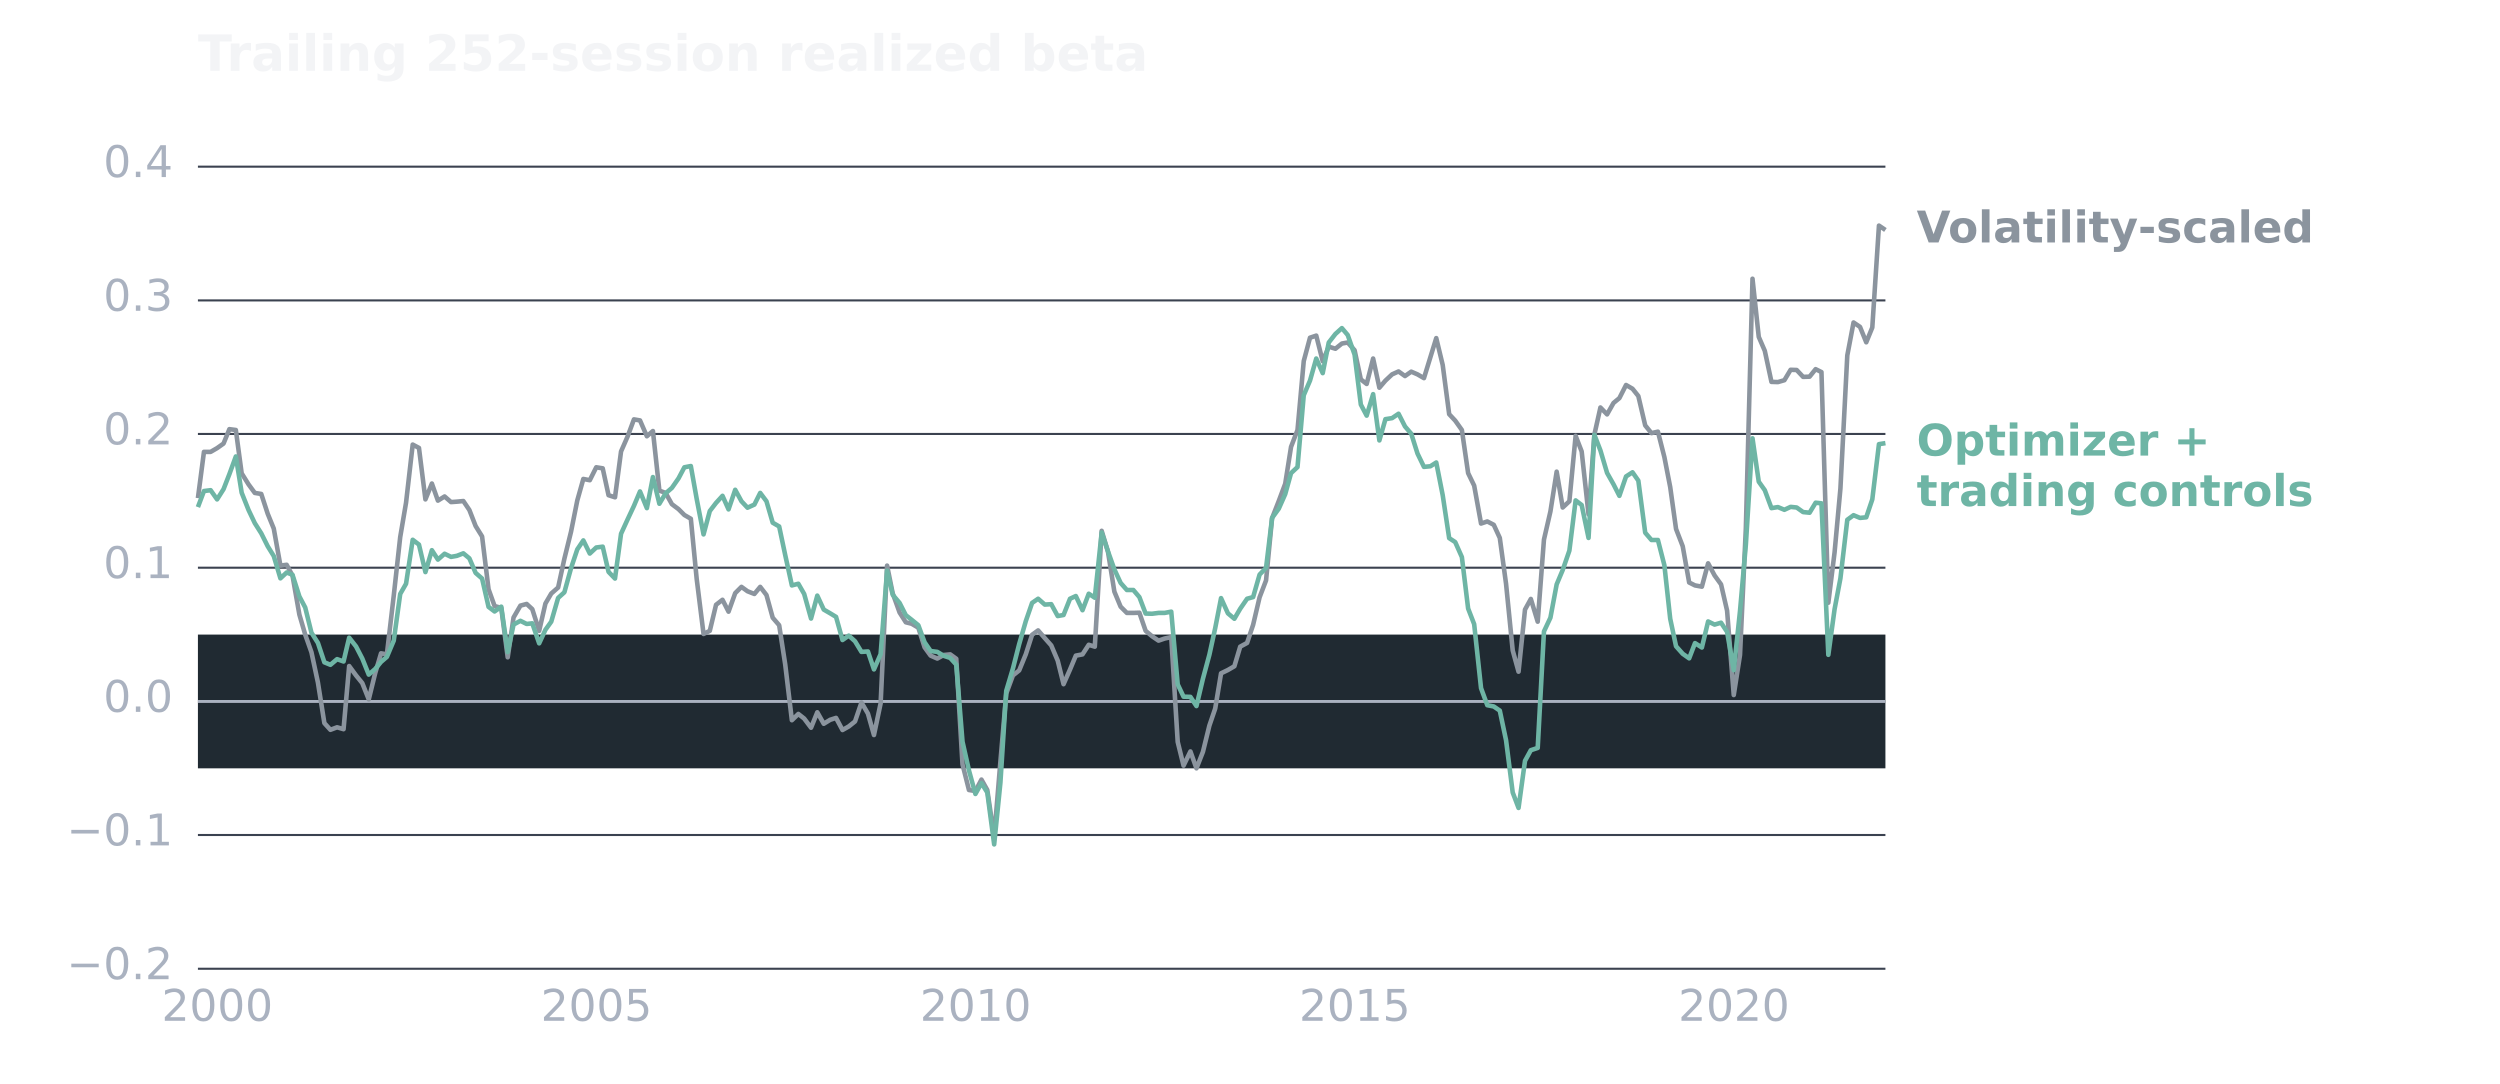
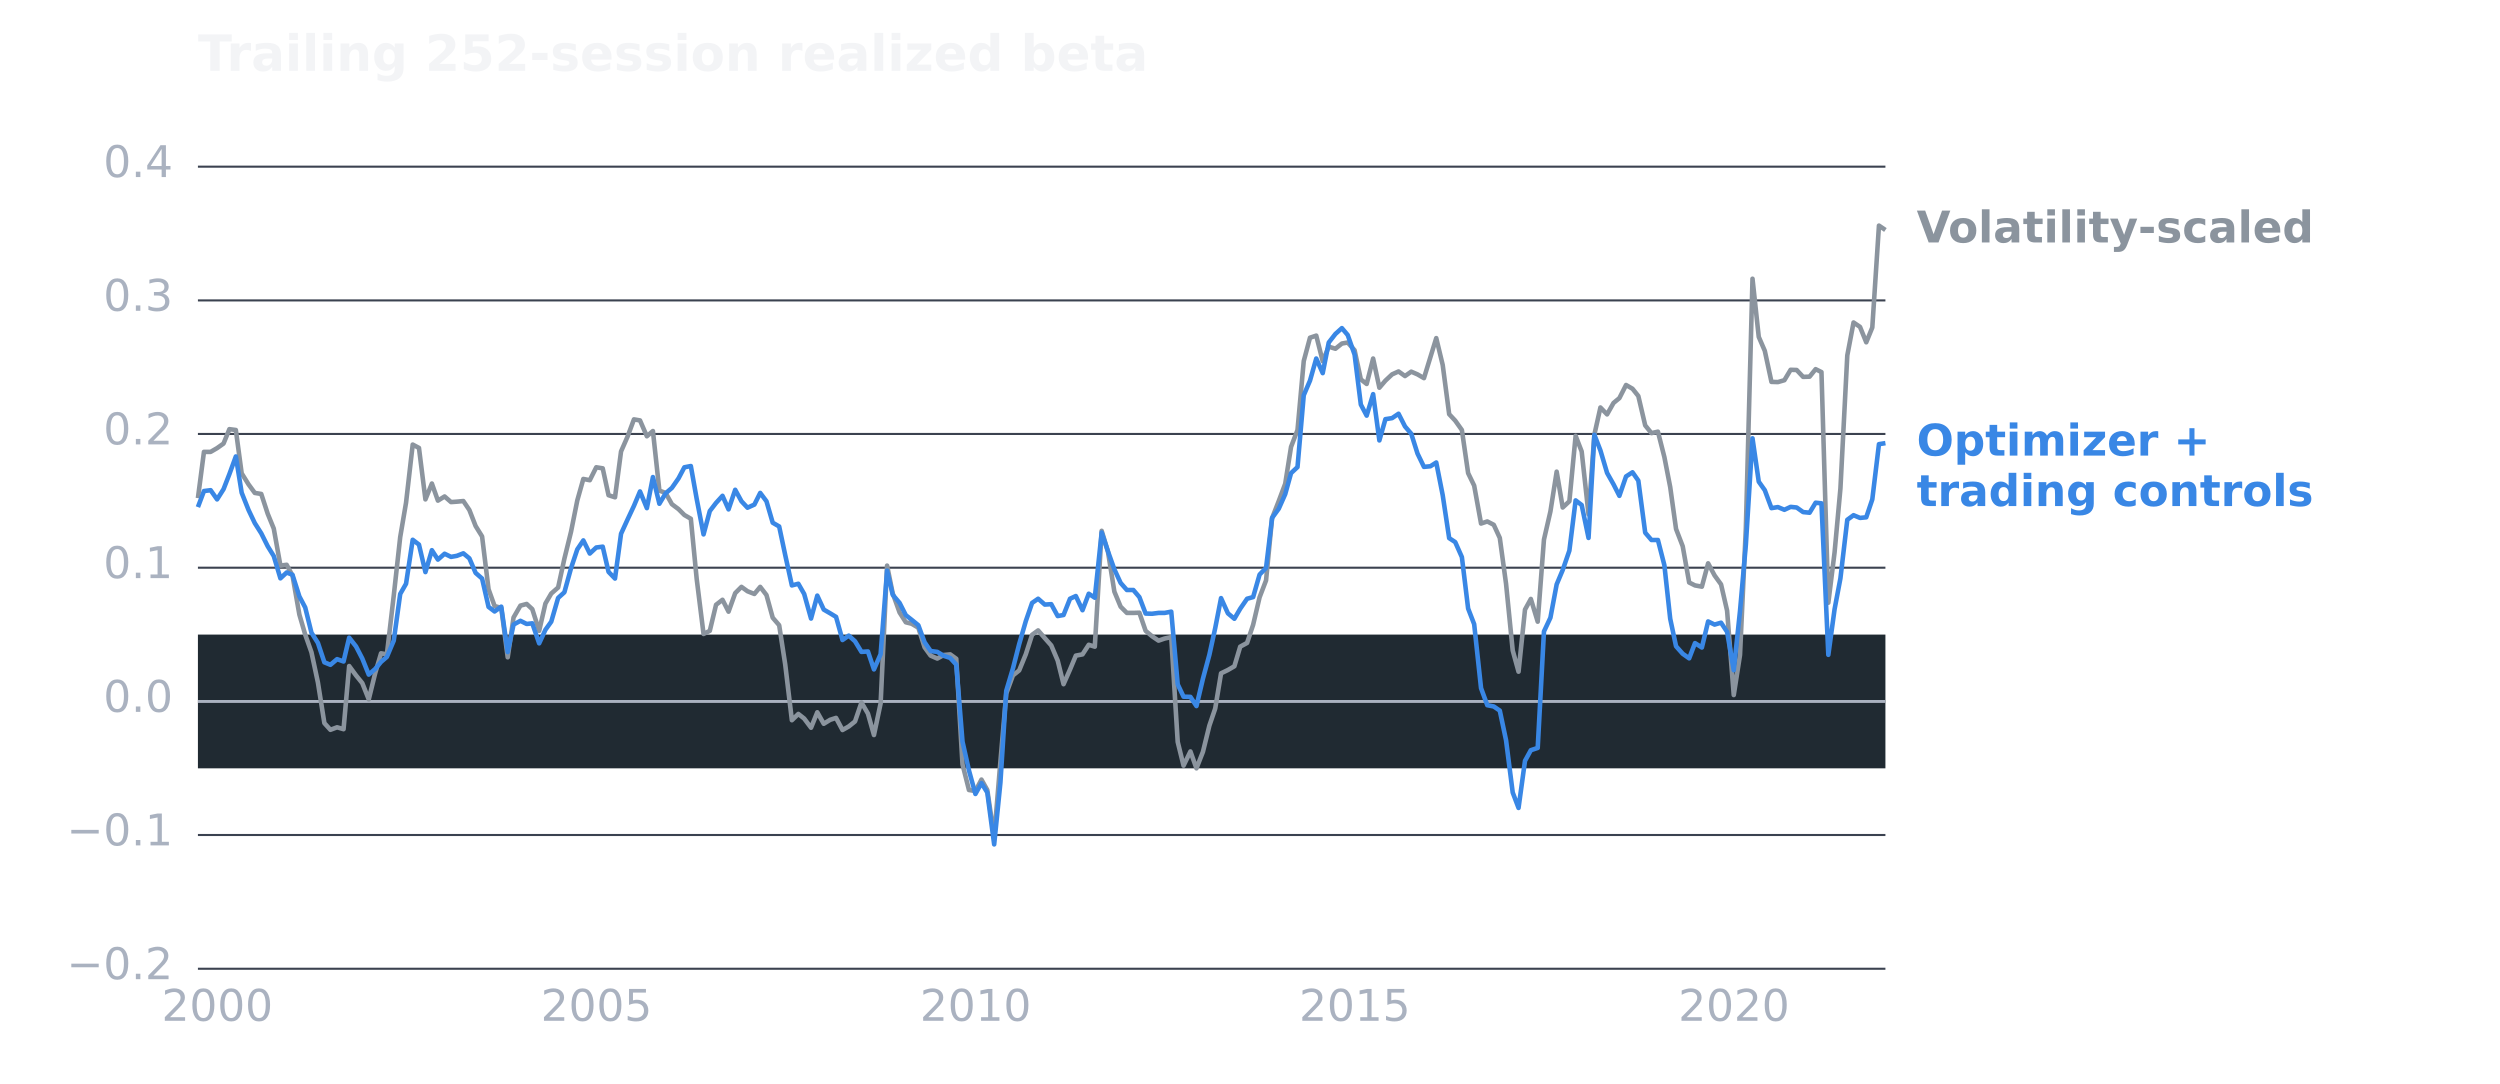
<svg xmlns="http://www.w3.org/2000/svg" width="1200" height="520" viewBox="0 0 1200 520" role="img" aria-labelledby="title desc">
  <g font-family="DejaVu Sans, sans-serif">
    <rect x="95.0" y="304.6" width="810.0" height="64.2" fill="#202A32" />
    <line x1="95.0" y1="465.0" x2="905.0" y2="465.0" stroke="#3B4250" stroke-width="1" />
    <text x="83.0" y="470.0" fill="#AAB2C0" font-size="21" font-weight="400" text-anchor="end">−0.2</text>
    <line x1="95.0" y1="400.8" x2="905.0" y2="400.8" stroke="#3B4250" stroke-width="1" />
    <text x="83.0" y="405.8" fill="#AAB2C0" font-size="21" font-weight="400" text-anchor="end">−0.1</text>
    <line x1="95.0" y1="336.7" x2="905.0" y2="336.7" stroke="#AAB2C0" stroke-width="1.4" />
    <text x="83.0" y="341.7" fill="#AAB2C0" font-size="21" font-weight="400" text-anchor="end">0.0</text>
    <line x1="95.0" y1="272.5" x2="905.0" y2="272.5" stroke="#3B4250" stroke-width="1" />
    <text x="83.0" y="277.5" fill="#AAB2C0" font-size="21" font-weight="400" text-anchor="end">0.1</text>
    <line x1="95.0" y1="208.3" x2="905.0" y2="208.3" stroke="#3B4250" stroke-width="1" />
    <text x="83.0" y="213.3" fill="#AAB2C0" font-size="21" font-weight="400" text-anchor="end">0.2</text>
    <line x1="95.0" y1="144.2" x2="905.0" y2="144.2" stroke="#3B4250" stroke-width="1" />
    <text x="83.0" y="149.2" fill="#AAB2C0" font-size="21" font-weight="400" text-anchor="end">0.3</text>
    <line x1="95.0" y1="80.0" x2="905.0" y2="80.0" stroke="#3B4250" stroke-width="1" />
    <text x="83.0" y="85.0" fill="#AAB2C0" font-size="21" font-weight="400" text-anchor="end">0.4</text>
    <text x="104.3" y="490.0" fill="#AAB2C0" font-size="21" font-weight="400" text-anchor="middle">2000</text>
    <text x="286.3" y="490.0" fill="#AAB2C0" font-size="21" font-weight="400" text-anchor="middle">2005</text>
    <text x="468.3" y="490.0" fill="#AAB2C0" font-size="21" font-weight="400" text-anchor="middle">2010</text>
    <text x="650.3" y="490.0" fill="#AAB2C0" font-size="21" font-weight="400" text-anchor="middle">2015</text>
    <text x="832.3" y="490.0" fill="#AAB2C0" font-size="21" font-weight="400" text-anchor="middle">2020</text>
    <text x="95.0" y="34.0" fill="#F3F4F6" font-size="24" font-weight="600" text-anchor="start">Trailing 252-session realized beta</text>
    <path d="M95.0,239.1 L97.9,216.9 L101.1,216.9 L104.2,215.1 L107.3,212.9 L110.1,206.0 L113.2,206.4 L116.0,227.2 L119.3,232.5 L122.3,236.6 L125.4,237.1 L128.5,246.6 L131.4,253.7 L134.6,271.5 L137.6,271.1 L140.4,276.3 L143.7,295.0 L146.5,304.6 L149.5,313.1 L152.6,327.6 L155.7,347.1 L158.6,350.3 L161.8,349.1 L164.9,350.0 L167.6,319.7 L170.9,324.2 L173.9,327.9 L177.0,335.7 L180.1,323.1 L182.9,313.6 L185.7,314.1 L189.0,285.9 L192.1,257.8 L194.9,241.3 L198.1,213.4 L201.1,215.0 L204.2,239.7 L207.3,232.1 L210.2,240.3 L213.4,238.3 L216.5,241.0 L219.3,240.8 L222.4,240.5 L225.3,244.8 L228.3,252.5 L231.4,257.5 L234.5,282.8 L237.4,290.9 L240.6,291.8 L243.7,315.5 L246.5,296.4 L249.8,290.7 L252.8,289.9 L255.5,292.4 L258.8,302.8 L261.8,289.7 L264.6,284.9 L267.9,282.0 L270.9,268.2 L274.1,255.2 L277.1,240.2 L280.0,229.9 L283.1,230.5 L286.2,224.3 L289.3,224.8 L292.1,237.7 L295.2,238.7 L298.1,216.7 L301.3,209.4 L304.3,201.3 L307.2,201.8 L310.5,209.4 L313.4,206.9 L316.5,235.5 L319.5,236.6 L322.5,242.0 L325.7,244.4 L328.5,247.2 L331.6,249.0 L334.4,277.8 L337.7,304.3 L340.7,302.8 L343.7,290.3 L346.8,287.9 L349.7,293.6 L352.9,284.7 L355.9,281.7 L358.8,283.8 L362.1,285.1 L364.9,281.7 L367.9,285.6 L370.9,296.5 L374.0,300.1 L376.9,318.9 L380.1,345.7 L383.2,342.7 L386.0,344.9 L389.3,349.3 L392.3,341.9 L395.4,347.4 L398.5,345.5 L401.3,344.6 L404.4,350.4 L407.4,348.7 L410.4,346.3 L413.5,337.2 L416.6,342.5 L419.5,352.8 L422.7,337.6 L425.8,271.5 L428.5,284.8 L431.8,294.0 L434.8,298.7 L437.6,299.4 L440.8,301.3 L443.8,310.7 L446.7,314.7 L449.9,316.1 L453.0,314.4 L456.1,314.1 L459.0,316.2 L462.0,366.9 L465.1,379.2 L468.2,379.7 L471.1,374.2 L473.9,379.2 L477.2,401.8 L480.2,365.5 L483.0,332.9 L486.2,324.2 L489.2,321.8 L492.4,314.0 L495.4,304.7 L498.3,302.6 L501.5,306.3 L504.6,309.8 L507.7,317.1 L510.5,328.4 L513.6,321.4 L516.4,314.7 L519.6,314.1 L522.6,309.5 L525.5,310.4 L528.8,254.8 L531.8,264.7 L534.9,284.0 L537.9,291.2 L540.9,294.2 L544.0,294.2 L546.9,294.1 L549.9,302.8 L553.0,305.4 L556.1,307.5 L559.0,306.5 L562.2,305.8 L565.3,356.1 L568.1,367.5 L571.4,360.7 L574.3,368.8 L577.4,360.9 L580.5,348.3 L583.3,340.1 L586.1,323.2 L589.4,321.6 L592.5,319.8 L595.3,310.4 L598.6,308.6 L601.5,299.9 L604.6,286.7 L607.7,278.6 L610.6,248.7 L613.8,240.5 L616.9,232.2 L619.7,214.5 L622.8,206.4 L625.8,173.3 L628.8,162.1 L631.8,161.1 L634.9,173.4 L637.8,166.4 L641.0,167.4 L644.1,164.9 L646.9,164.4 L650.2,168.1 L653.2,182.1 L656.0,184.3 L659.1,172.1 L662.1,186.1 L665.0,182.7 L668.2,179.7 L671.3,178.3 L674.4,180.5 L677.4,178.4 L680.4,179.7 L683.5,181.5 L686.6,171.4 L689.4,162.3 L692.5,175.2 L695.6,198.8 L698.5,201.9 L701.7,206.4 L704.7,227.1 L707.6,233.1 L710.9,251.3 L713.9,250.3 L717.0,251.9 L719.9,258.2 L722.9,280.2 L726.1,312.2 L728.9,322.4 L732.0,292.6 L734.8,287.5 L738.1,298.4 L741.1,259.0 L744.2,245.5 L747.2,226.4 L750.1,243.6 L753.3,240.6 L756.3,209.2 L759.2,216.7 L762.5,246.9 L765.3,208.6 L768.2,195.6 L771.4,198.9 L774.5,193.4 L777.3,191.1 L780.5,184.8 L783.6,186.6 L786.4,190.1 L789.7,204.2 L792.7,207.9 L795.8,207.2 L798.9,219.4 L801.7,233.8 L804.5,253.9 L807.7,262.2 L810.8,279.6 L813.6,281.0 L816.9,281.6 L819.9,270.4 L823.0,276.2 L826.1,280.5 L829.0,293.1 L832.2,333.6 L835.2,314.4 L838.0,253.7 L841.2,133.8 L844.2,161.7 L847.1,168.4 L850.3,183.3 L853.4,183.4 L856.5,182.5 L859.5,177.5 L862.4,177.6 L865.5,180.9 L868.6,180.8 L871.5,177.2 L874.3,178.6 L877.6,289.3 L880.6,265.1 L883.4,234.5 L886.7,170.6 L889.7,154.8 L892.8,156.9 L895.8,164.3 L898.7,157.2 L901.9,108.3 L905.0,110.4" fill="none" stroke="#8B949E" stroke-width="2.2" stroke-linejoin="round" />
-     <path d="M95.0,243.4 L97.9,235.7 L101.1,235.3 L104.2,239.7 L107.3,234.8 L110.1,227.6 L113.2,219.1 L116.0,236.5 L119.3,244.8 L122.3,251.1 L125.4,256.0 L128.5,262.2 L131.4,266.9 L134.6,277.6 L137.6,274.8 L140.4,275.9 L143.7,286.3 L146.5,291.6 L149.5,303.7 L152.6,308.6 L155.7,317.9 L158.6,319.1 L161.8,316.4 L164.9,317.5 L167.6,306.1 L170.9,310.3 L173.9,316.1 L177.0,323.8 L180.1,321.1 L182.9,317.7 L185.7,315.3 L189.0,307.5 L192.1,285.1 L194.9,280.2 L198.1,259.1 L201.1,261.4 L204.2,274.6 L207.3,264.1 L210.2,268.6 L213.4,265.8 L216.5,267.3 L219.3,266.8 L222.4,265.6 L225.3,268.0 L228.3,275.0 L231.4,277.7 L234.5,291.3 L237.4,293.5 L240.6,291.2 L243.7,313.0 L246.5,299.8 L249.8,298.0 L252.8,299.5 L255.5,299.2 L258.8,308.8 L261.8,302.3 L264.6,298.4 L267.9,287.0 L270.9,284.3 L274.1,272.7 L277.1,263.7 L280.0,259.4 L283.1,265.7 L286.2,262.8 L289.3,262.4 L292.1,274.5 L295.2,277.7 L298.1,256.2 L301.3,249.2 L304.3,242.8 L307.2,235.9 L310.5,243.9 L313.4,229.0 L316.5,241.8 L319.5,236.8 L322.5,234.2 L325.7,229.6 L328.5,224.3 L331.6,223.7 L334.4,239.4 L337.7,256.5 L340.7,245.3 L343.7,241.4 L346.8,238.0 L349.7,244.5 L352.9,235.1 L355.9,240.6 L358.8,243.7 L362.1,242.2 L364.9,236.6 L367.9,240.6 L370.9,250.9 L374.0,252.7 L376.9,266.4 L380.1,281.0 L383.2,280.2 L386.0,285.1 L389.3,296.9 L392.3,285.9 L395.4,292.6 L398.5,294.4 L401.3,296.1 L404.4,307.2 L407.4,305.1 L410.4,307.8 L413.5,312.9 L416.6,312.7 L419.5,321.3 L422.7,314.0 L425.8,273.9 L428.5,285.5 L431.8,289.4 L434.8,295.3 L437.6,297.5 L440.8,300.1 L443.8,308.3 L446.7,312.5 L449.9,312.9 L453.0,314.8 L456.1,315.8 L459.0,319.0 L462.0,356.0 L465.1,369.8 L468.2,381.1 L471.1,375.9 L473.9,380.4 L477.2,405.3 L480.2,375.6 L483.0,331.6 L486.2,320.9 L489.2,309.2 L492.4,298.1 L495.4,289.4 L498.3,287.4 L501.5,290.2 L504.6,290.0 L507.7,295.7 L510.5,295.2 L513.6,287.4 L516.4,286.1 L519.6,292.9 L522.6,285.0 L525.5,286.9 L528.8,255.6 L531.8,264.6 L534.9,273.3 L537.9,279.8 L540.9,283.2 L544.0,283.2 L546.9,286.6 L549.9,294.5 L553.0,294.6 L556.1,294.2 L559.0,294.2 L562.2,293.6 L565.3,328.5 L568.1,334.4 L571.4,334.5 L574.3,338.9 L577.4,325.8 L580.5,314.3 L583.3,301.5 L586.1,287.1 L589.4,294.4 L592.5,297.0 L595.3,292.2 L598.6,287.4 L601.5,286.6 L604.6,275.8 L607.7,272.6 L610.6,248.6 L613.8,244.2 L616.9,237.2 L619.7,227.1 L622.8,224.2 L625.8,189.7 L628.8,182.7 L631.8,172.1 L634.9,179.1 L637.8,164.4 L641.0,160.3 L644.1,157.5 L646.9,160.8 L650.2,170.2 L653.2,194.2 L656.0,199.5 L659.1,189.2 L662.1,211.4 L665.0,201.2 L668.2,200.7 L671.3,198.6 L674.4,204.7 L677.4,208.2 L680.4,217.7 L683.5,224.1 L686.6,223.8 L689.4,222.0 L692.5,237.7 L695.6,258.3 L698.5,260.2 L701.7,267.4 L704.7,292.1 L707.6,299.6 L710.9,330.3 L713.9,338.5 L717.0,339.1 L719.9,341.1 L722.9,355.3 L726.1,380.4 L728.9,387.8 L732.0,365.2 L734.8,360.1 L738.1,359.0 L741.1,303.1 L744.2,296.5 L747.2,280.5 L750.1,273.6 L753.3,264.3 L756.3,240.2 L759.2,242.4 L762.5,258.2 L765.3,208.7 L768.2,216.2 L771.4,227.0 L774.5,232.5 L777.3,238.0 L780.5,228.7 L783.6,226.7 L786.4,230.7 L789.7,255.7 L792.7,259.2 L795.8,259.2 L798.9,271.3 L801.7,297.0 L804.5,310.2 L807.7,313.8 L810.8,316.0 L813.6,308.7 L816.9,310.8 L819.9,298.3 L823.0,299.8 L826.1,298.9 L829.0,303.3 L832.2,321.7 L835.2,293.3 L838.0,261.6 L841.2,210.4 L844.2,231.2 L847.1,235.3 L850.3,243.9 L853.4,243.4 L856.5,244.7 L859.5,243.3 L862.4,243.6 L865.5,245.8 L868.6,246.1 L871.5,241.3 L874.3,241.6 L877.6,314.3 L880.6,292.4 L883.4,277.6 L886.7,249.5 L889.7,247.3 L892.8,248.6 L895.8,248.3 L898.7,239.7 L901.9,213.2 L905.0,212.7" fill="none" stroke="#6EB5A5" stroke-width="2.2" stroke-linejoin="round" />
+     <path d="M95.0,243.4 L97.9,235.7 L101.1,235.3 L104.2,239.7 L107.3,234.8 L110.1,227.6 L113.2,219.1 L116.0,236.5 L119.3,244.8 L122.3,251.1 L125.4,256.0 L128.5,262.2 L131.4,266.9 L134.6,277.6 L137.6,274.8 L140.4,275.9 L143.7,286.3 L146.5,291.6 L149.5,303.7 L152.6,308.6 L155.7,317.9 L158.6,319.1 L161.8,316.4 L164.9,317.5 L167.6,306.1 L170.9,310.3 L173.9,316.1 L177.0,323.8 L180.1,321.1 L182.9,317.7 L185.7,315.3 L189.0,307.5 L192.1,285.1 L194.9,280.2 L198.1,259.1 L201.1,261.4 L204.2,274.6 L207.3,264.1 L210.2,268.6 L213.4,265.8 L216.5,267.3 L219.3,266.8 L222.4,265.6 L225.3,268.0 L228.3,275.0 L231.4,277.7 L234.5,291.3 L237.4,293.5 L240.6,291.2 L243.7,313.0 L246.5,299.8 L249.8,298.0 L252.8,299.5 L255.5,299.2 L258.8,308.8 L261.8,302.3 L264.6,298.4 L267.9,287.0 L270.9,284.3 L274.1,272.7 L277.1,263.7 L280.0,259.4 L283.1,265.7 L286.2,262.8 L289.3,262.4 L292.1,274.5 L295.2,277.7 L298.1,256.2 L301.3,249.2 L304.3,242.8 L307.2,235.9 L310.5,243.9 L313.4,229.0 L316.5,241.8 L319.5,236.8 L322.5,234.2 L325.7,229.6 L328.5,224.3 L331.6,223.7 L334.4,239.4 L337.7,256.5 L340.7,245.3 L343.7,241.4 L346.8,238.0 L349.7,244.5 L352.9,235.1 L355.9,240.6 L358.8,243.7 L362.1,242.2 L364.9,236.6 L367.9,240.6 L370.9,250.9 L374.0,252.7 L376.9,266.4 L380.1,281.0 L383.2,280.2 L386.0,285.1 L389.3,296.9 L392.3,285.9 L395.4,292.6 L398.5,294.4 L401.3,296.1 L404.4,307.2 L407.4,305.1 L410.4,307.8 L413.5,312.9 L416.6,312.7 L419.5,321.3 L422.7,314.0 L425.8,273.9 L428.5,285.5 L431.8,289.4 L434.8,295.3 L437.6,297.5 L440.8,300.1 L443.8,308.3 L446.7,312.5 L449.9,312.9 L453.0,314.8 L456.1,315.8 L459.0,319.0 L462.0,356.0 L465.1,369.8 L468.2,381.1 L471.1,375.9 L473.9,380.4 L477.2,405.3 L480.2,375.6 L483.0,331.6 L486.2,320.9 L489.2,309.2 L492.4,298.1 L495.4,289.4 L498.3,287.4 L501.5,290.2 L504.6,290.0 L507.7,295.7 L510.5,295.2 L513.6,287.4 L516.4,286.1 L519.6,292.9 L522.6,285.0 L525.5,286.9 L528.8,255.6 L531.8,264.6 L534.9,273.3 L537.9,279.8 L540.9,283.2 L544.0,283.2 L546.9,286.6 L549.9,294.5 L553.0,294.6 L556.1,294.2 L559.0,294.2 L562.2,293.6 L565.3,328.5 L568.1,334.4 L571.4,334.5 L574.3,338.9 L577.4,325.8 L580.5,314.3 L583.3,301.5 L586.1,287.1 L589.4,294.4 L592.5,297.0 L595.3,292.2 L598.6,287.4 L601.5,286.6 L604.6,275.8 L607.7,272.6 L610.6,248.6 L613.8,244.2 L616.9,237.2 L619.7,227.1 L622.8,224.2 L625.8,189.7 L628.8,182.7 L631.8,172.1 L634.9,179.1 L637.8,164.4 L641.0,160.3 L644.1,157.5 L646.9,160.8 L650.2,170.2 L653.2,194.2 L656.0,199.5 L659.1,189.2 L662.1,211.4 L665.0,201.2 L668.2,200.7 L671.3,198.6 L674.4,204.7 L677.4,208.2 L680.4,217.7 L683.5,224.1 L686.6,223.8 L689.4,222.0 L692.5,237.7 L695.6,258.3 L698.5,260.2 L701.7,267.4 L704.7,292.1 L707.6,299.6 L710.9,330.3 L713.9,338.5 L717.0,339.1 L719.9,341.1 L722.9,355.3 L726.1,380.4 L728.9,387.8 L732.0,365.2 L734.8,360.1 L738.1,359.0 L741.1,303.1 L744.2,296.5 L747.2,280.5 L750.1,273.6 L753.3,264.3 L756.3,240.2 L759.2,242.4 L762.5,258.2 L765.3,208.7 L768.2,216.2 L771.4,227.0 L774.5,232.5 L777.3,238.0 L780.5,228.7 L783.6,226.7 L786.4,230.7 L789.7,255.7 L792.7,259.2 L795.8,259.2 L798.9,271.3 L801.7,297.0 L804.5,310.2 L807.7,313.8 L810.8,316.0 L813.6,308.7 L816.9,310.8 L819.9,298.3 L823.0,299.8 L826.1,298.9 L829.0,303.3 L832.2,321.7 L835.2,293.3 L838.0,261.6 L841.2,210.4 L844.2,231.2 L847.1,235.3 L850.3,243.9 L853.4,243.4 L856.5,244.7 L859.5,243.3 L862.4,243.6 L865.5,245.8 L868.6,246.1 L871.5,241.3 L874.3,241.6 L877.6,314.3 L880.6,292.4 L883.4,277.6 L886.7,249.5 L889.7,247.3 L892.8,248.6 L895.8,248.3 L898.7,239.7 L901.9,213.2 L905.0,212.7" fill="none" stroke="#3987E5" stroke-width="2.2" stroke-linejoin="round" />
    <text x="920.0" y="116.4" fill="#8B949E" font-size="21" font-weight="600" text-anchor="start">Volatility-scaled</text>
-     <text x="920.0" y="218.7" fill="#6EB5A5" font-size="21" font-weight="600" text-anchor="start">Optimizer +</text>
-     <text x="920.0" y="242.9" fill="#6EB5A5" font-size="21" font-weight="600" text-anchor="start">trading controls</text>
+     <text x="920.0" y="218.7" fill="#3987E5" font-size="21" font-weight="600" text-anchor="start">Optimizer +</text>
+     <text x="920.0" y="242.9" fill="#3987E5" font-size="21" font-weight="600" text-anchor="start">trading controls</text>
  </g>
</svg>
